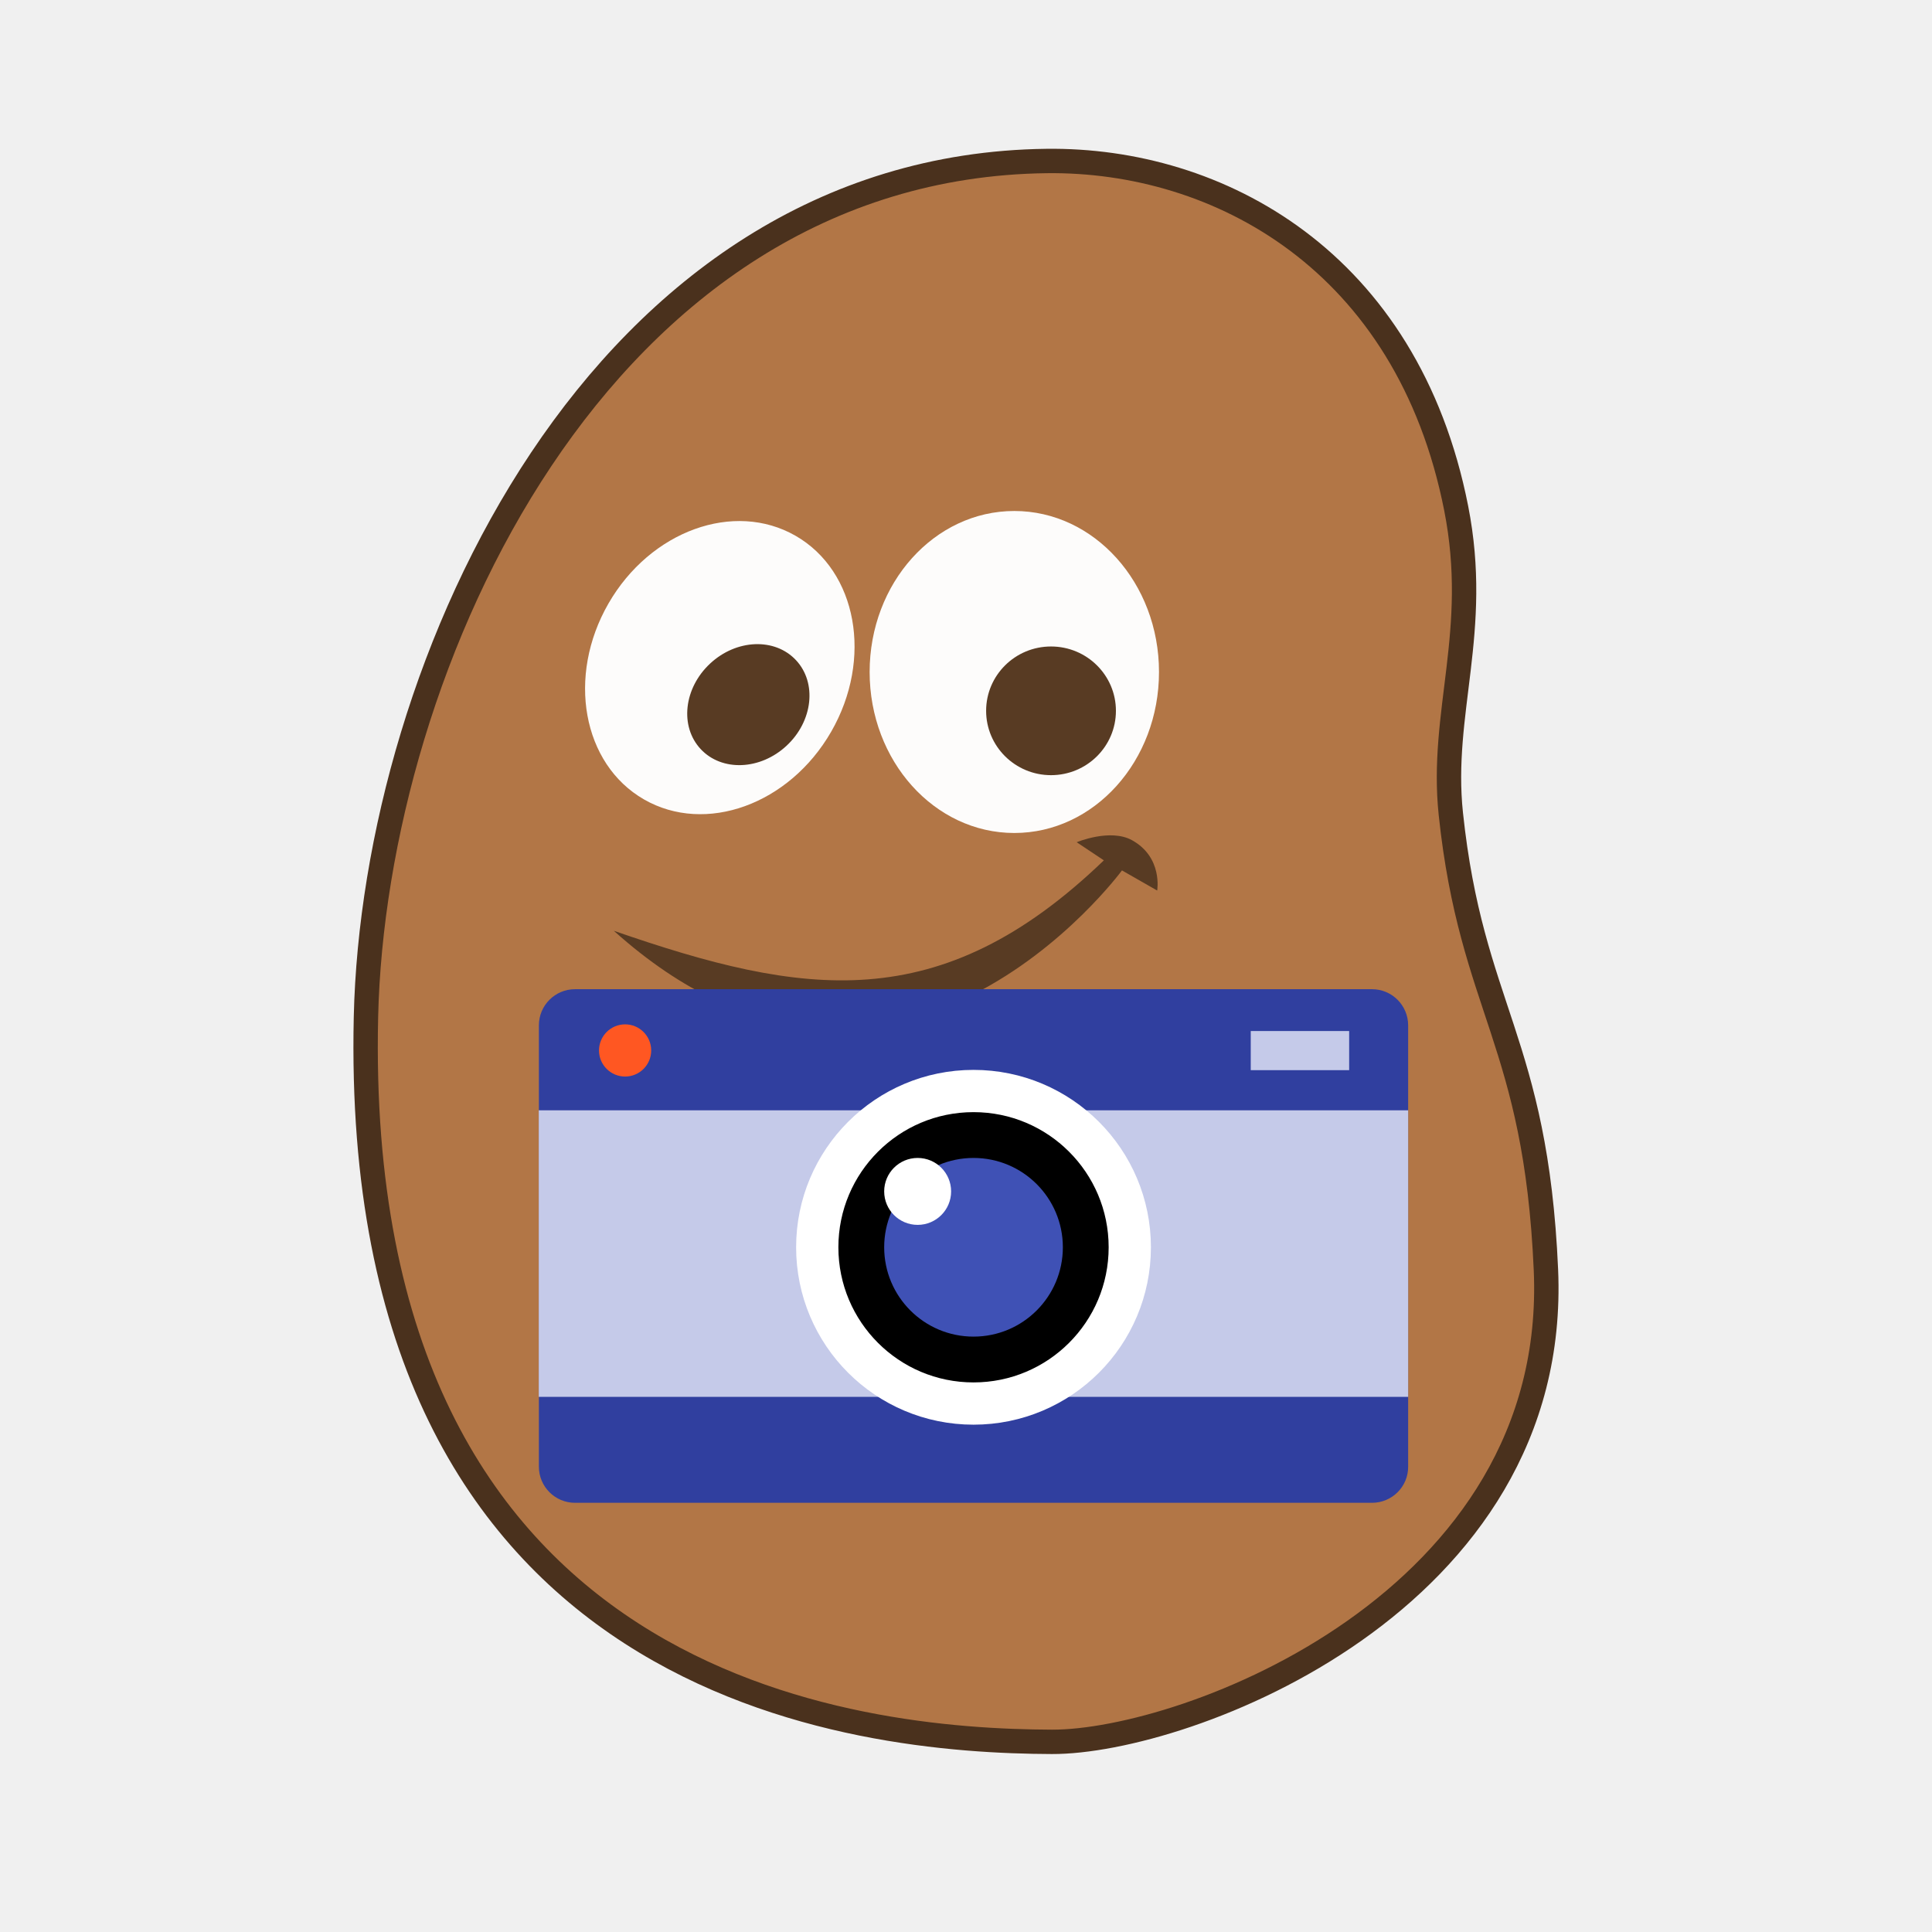
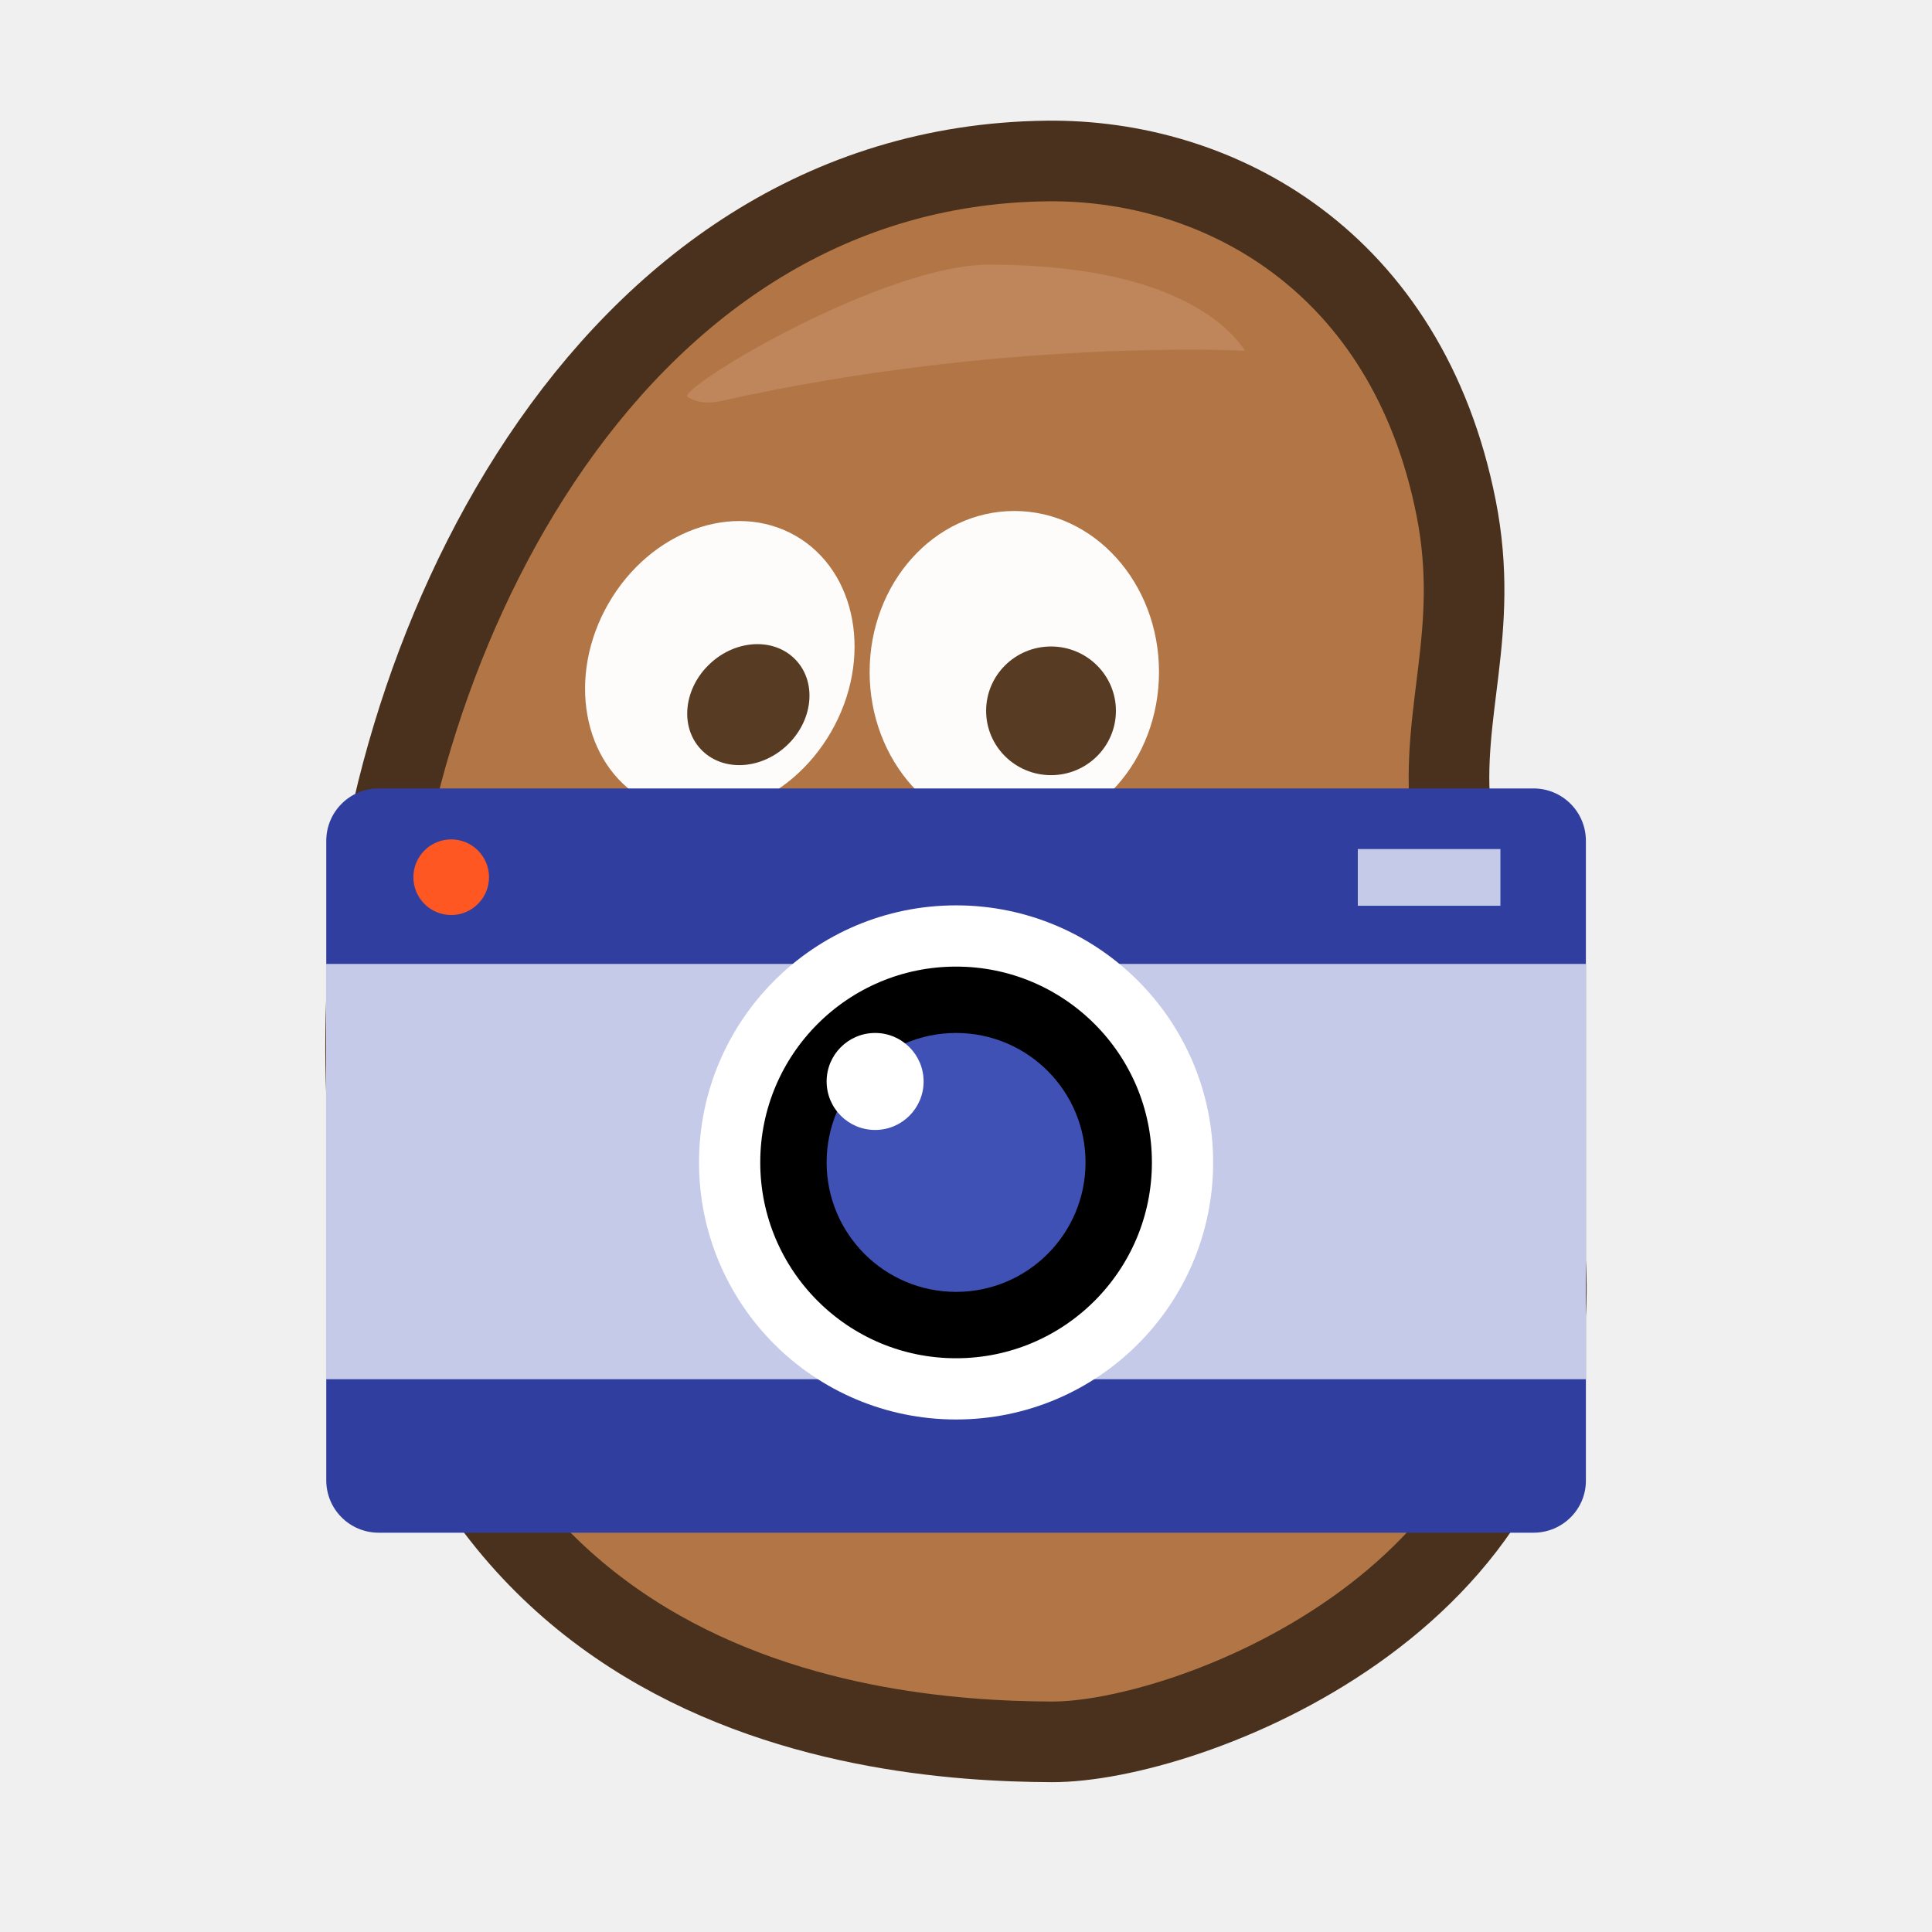
<svg xmlns="http://www.w3.org/2000/svg" width="100%" height="100%" viewBox="0 0 1920 1920" version="1.1" xml:space="preserve" style="fill-rule:evenodd;clip-rule:evenodd;stroke-linecap:round;stroke-linejoin:round;stroke-miterlimit:1.5;">
-   <g id="potato">
-     <path id="body" d="M1536.32,1261.84C1526.32,1033.94 1462.39,1002.73 1441.84,808.966C1431.13,707.945 1471.27,627.484 1447.13,505.057C1398.6,258.992 1210.62,157.885 1040,160C594.943,165.517 371.527,661.413 363.678,1010.81C348.555,1684.04 854.684,1730.31 1045.29,1731.03C1178.07,1731.54 1550.83,1592.38 1536.32,1261.84Z" style="fill:rgb(178,118,70);stroke:rgb(74,49,29);stroke-width:24.23px;" />
-     <g id="left-eye" transform="matrix(1.10777,0,0,1,-126.106,7.81653)">
-       <ellipse cx="1023.79" cy="660" rx="129.795" ry="160" style="fill:white;fill-opacity:0.98;" />
+   <g id="serious-potato-with-camera">
+     <g id="serious-potato">
+       <path id="body" d="M1536.32,1261.84C1526.32,1033.94 1462.39,1002.73 1441.84,808.966C1431.13,707.945 1471.27,627.484 1447.13,505.057C1398.6,258.992 1210.62,157.885 1040,160C594.943,165.517 371.527,661.413 363.678,1010.81C348.555,1684.04 854.684,1730.31 1045.29,1731.03C1178.07,1731.54 1550.83,1592.38 1536.32,1261.84Z" style="fill:rgb(178,118,70);stroke:rgb(74,49,29);stroke-width:80.13px;" />
+       <g id="left-eye" transform="matrix(1.10777,0,0,1,-126.106,7.81653)">
+         <ellipse cx="1023.79" cy="660" rx="129.795" ry="160" style="fill:white;fill-opacity:0.98;" />
+       </g>
+       <g id="left-eye-inside" transform="matrix(2.44345,0,0,2.53972,-828.156,-1210.63)">
+         <ellipse cx="766.396" cy="754.823" rx="26.396" ry="25.177" style="fill:rgb(88,59,35);" />
+       </g>
+       <g id="right-eye" transform="matrix(0.956405,0.550132,-0.513319,0.892406,373.083,-325.307)">
+         <ellipse cx="715.732" cy="666.777" rx="115.732" ry="146.777" style="fill:white;fill-opacity:0.98;" />
+       </g>
+       <g id="right-eye-inside" transform="matrix(0.696359,0.746821,-0.731385,0.681965,740.102,-337.032)">
+         <ellipse cx="745.383" cy="704.767" rx="54.617" ry="64.767" style="fill:rgb(88,59,35);" />
+       </g>
+       <path id="mouth" d="M610,925C797.835,990.137 934.025,1011.93 1097,855L1070,837C1070,837 1103.34,823.009 1125,835C1155.75,852.027 1150,885 1150,885L1115,865C1115,865 887.676,1174.37 610,925Z" style="fill:rgb(88,59,35);" />
+       <g id="forehead-highlight" transform="matrix(1,0,0,1,-7.40264,58.552)">
+         <path d="M690,335.353C691.657,320.359 887.545,204.492 990,204.479C1146.79,204.46 1217.92,250.374 1244.81,290C1244.81,290 1003.78,277.289 723.838,340C701.4,345.026 690,335.353 690,335.353Z" style="fill:rgb(190,134,90);" />
+       </g>
    </g>
-     <g id="left-eye-inside" transform="matrix(2.44345,0,0,2.53972,-828.156,-1210.63)">
-       <ellipse cx="766.396" cy="754.823" rx="26.396" ry="25.177" style="fill:rgb(88,59,35);" />
-     </g>
-     <g id="right-eye" transform="matrix(0.956405,0.550132,-0.513319,0.892406,373.083,-325.307)">
-       <ellipse cx="715.732" cy="666.777" rx="115.732" ry="146.777" style="fill:white;fill-opacity:0.98;" />
-     </g>
-     <g id="right-eye-inside" transform="matrix(0.696359,0.746821,-0.731385,0.681965,740.102,-337.032)">
-       <ellipse cx="745.383" cy="704.767" rx="54.617" ry="64.767" style="fill:rgb(88,59,35);" />
-     </g>
-     <path id="mouth" d="M610,925C797.835,990.137 934.025,1011.93 1097,855L1070,837C1070,837 1103.34,823.009 1125,835C1155.75,852.027 1150,885 1150,885L1115,865C1115,865 887.676,1174.37 610,925Z" style="fill:rgb(88,59,35);" />
-   </g>
-   <g id="Camera_Flat_Icon_Vector" transform="matrix(0.9,0,0,0.9,967.403,1218)">
-     <g id="camera">
-       <g id="Camera_Flat_Icon_Vector1" transform="matrix(1,0,0,1,-480,-480)">
-         <clipPath id="_clip1">
-           <rect x="0" y="0" width="960" height="960" />
-         </clipPath>
-         <g clip-path="url(#_clip1)">
+     <g id="Camera_Flat_Icon_Vector" transform="matrix(1.30417,0,0,1.30417,950.04,1124)">
+       <g id="camera">
+         <g id="Camera_Flat_Icon_Vector1" transform="matrix(1,0,0,1,-480,-480)">
          <g id="Layer_1_1_" transform="matrix(1.56581,0,0,1.56581,-271.512,-271.621)">
            <g>
              <path d="M761,675.5L199,675.5C184.9,675.5 173.5,664.1 173.5,650L173.5,338.8C173.5,324.7 184.9,313.3 199,313.3L761,313.3C775.1,313.3 786.5,324.7 786.5,338.8L786.5,650C786.6,664.1 775.1,675.5 761,675.5Z" style="fill:rgb(48,63,159);fill-rule:nonzero;" />
              <rect x="173.4" y="398.7" width="613.1" height="202.1" style="fill:rgb(197,202,233);" />
              <circle cx="480" cy="495.3" r="110.2" style="stroke:white;stroke-width:29.8px;stroke-linecap:butt;stroke-linejoin:miter;stroke-miterlimit:10;" />
              <circle cx="480" cy="495.3" r="63" style="fill:rgb(63,81,181);" />
              <circle cx="440.6" cy="455.9" r="23.6" style="fill:white;" />
              <circle cx="234.3" cy="356.5" r="18.4" style="fill:rgb(255,87,34);" />
              <rect x="675.5" y="342.8" width="69.4" height="27.6" style="fill:rgb(197,202,233);" />
            </g>
          </g>
        </g>
+         <g id="Camera_Flat_Icon_Vector2">
+                 </g>
      </g>
    </g>
  </g>
</svg>
